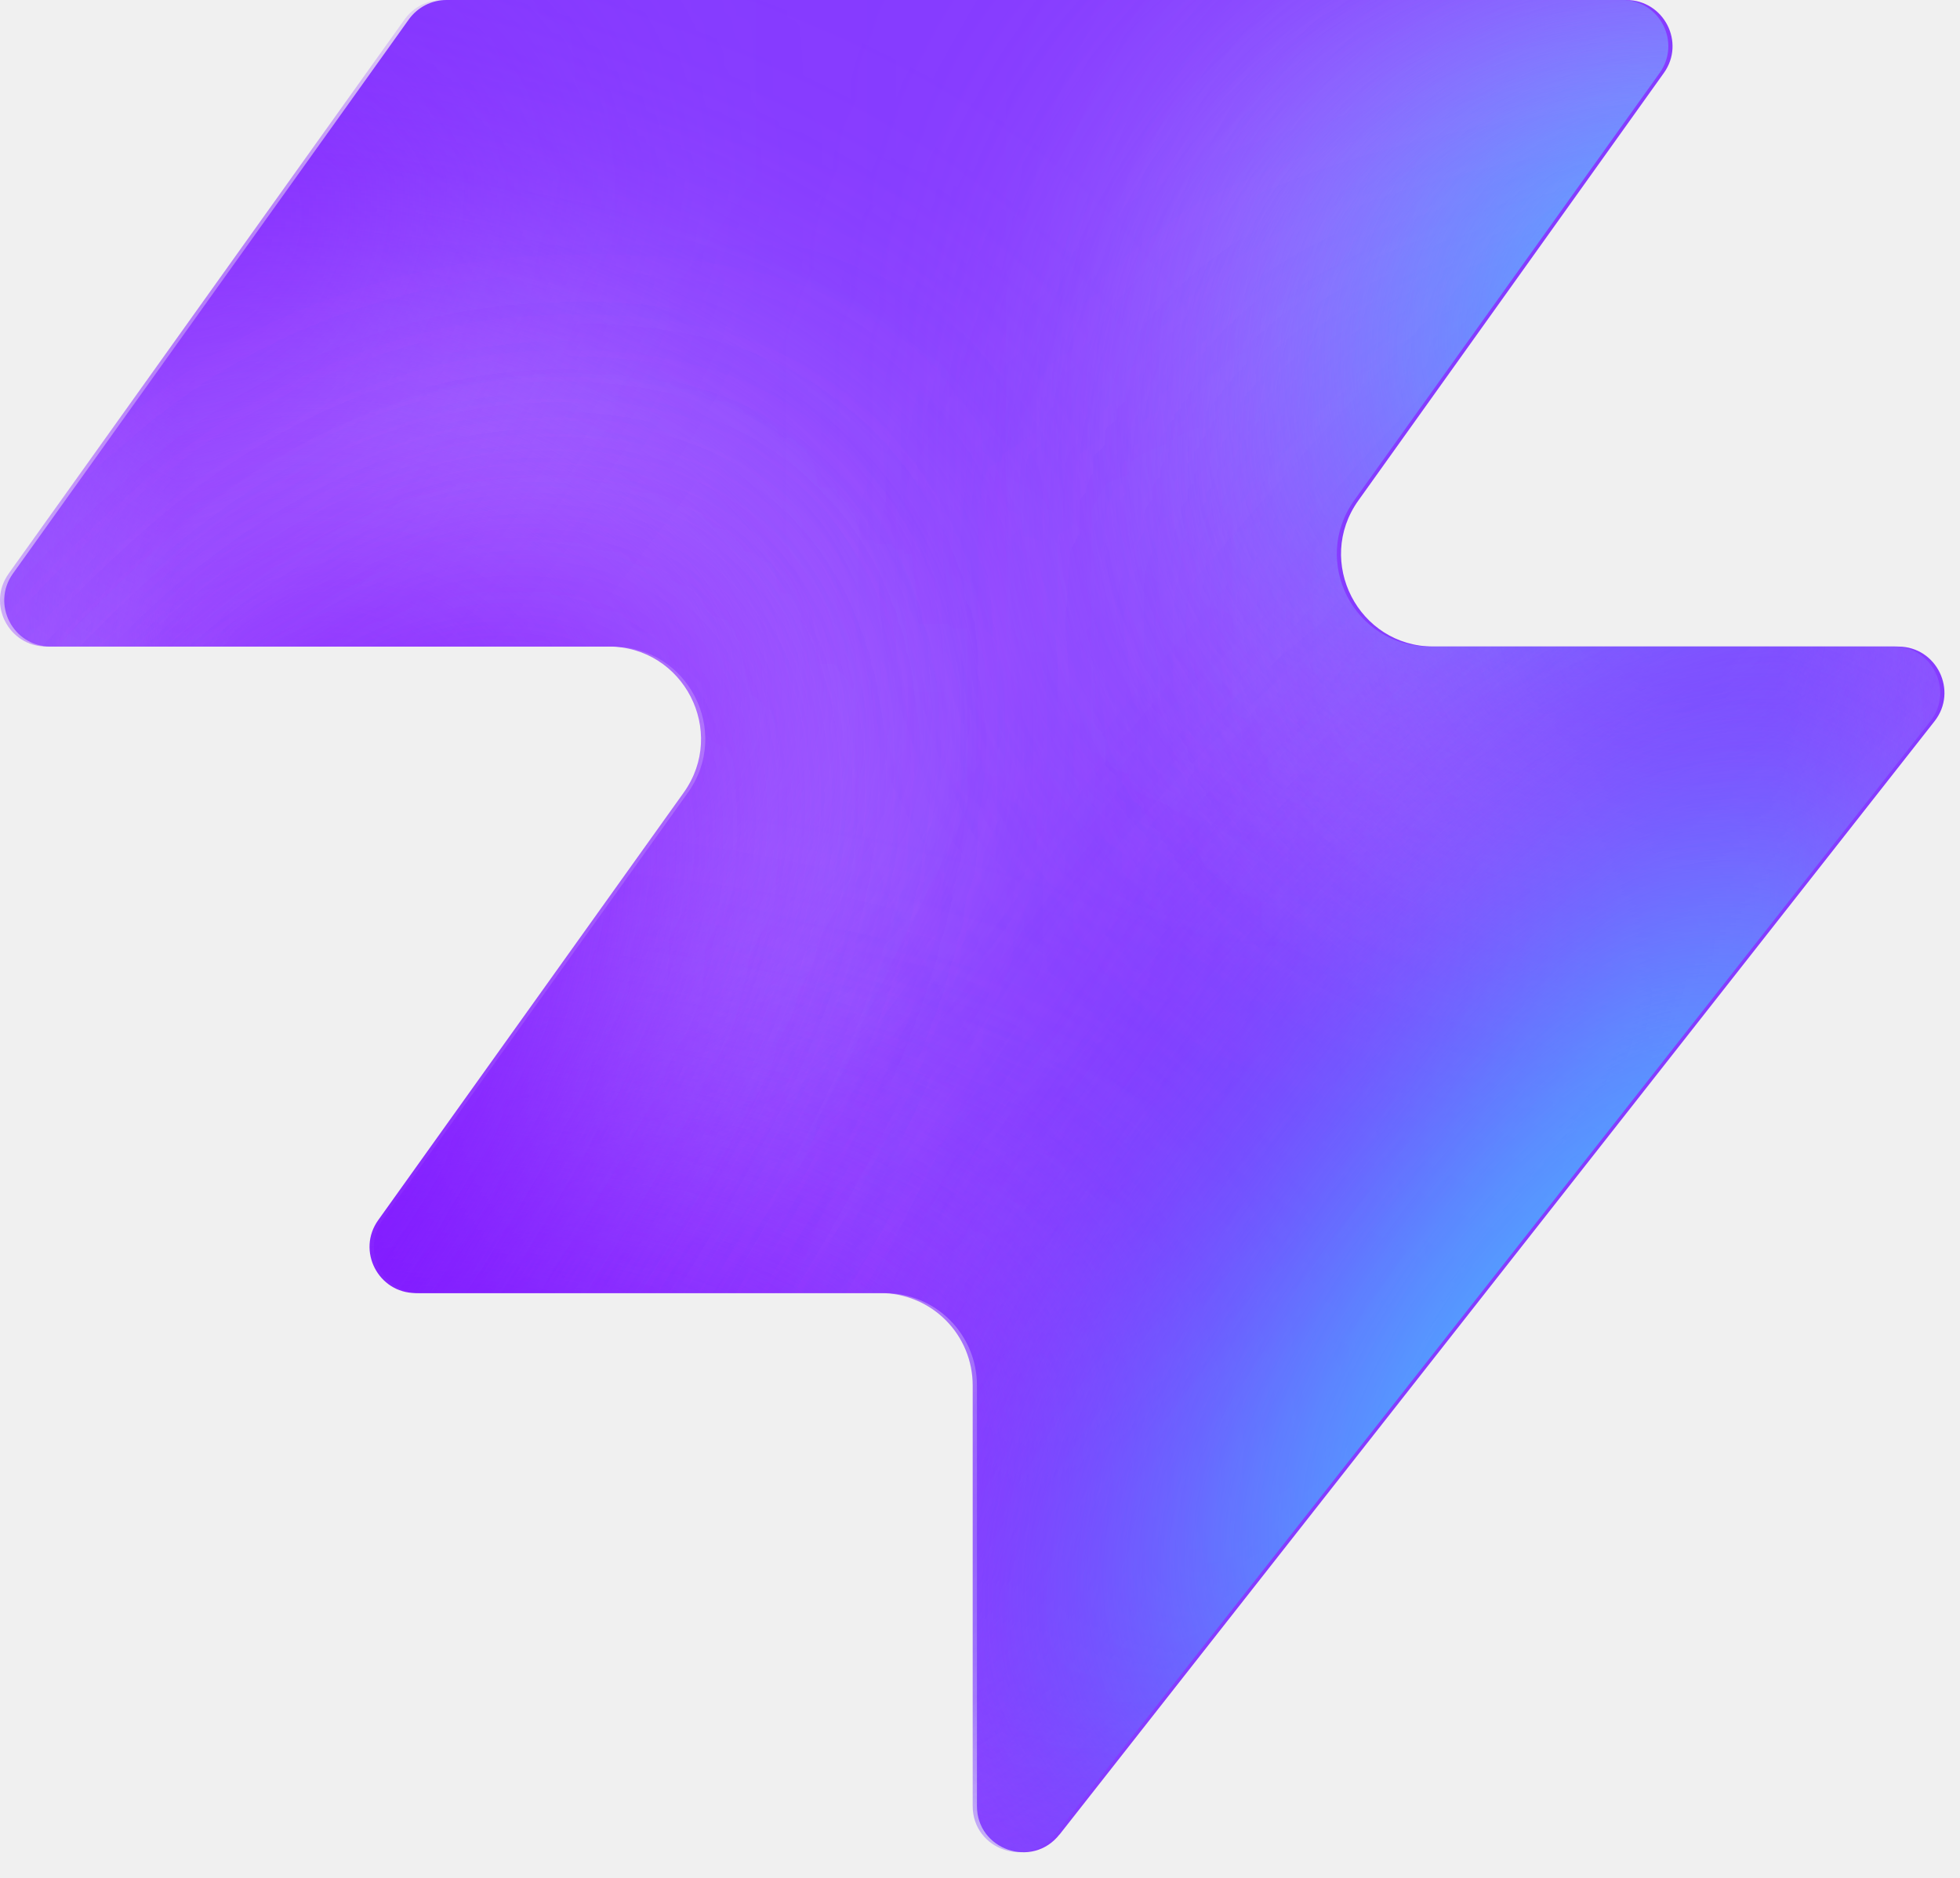
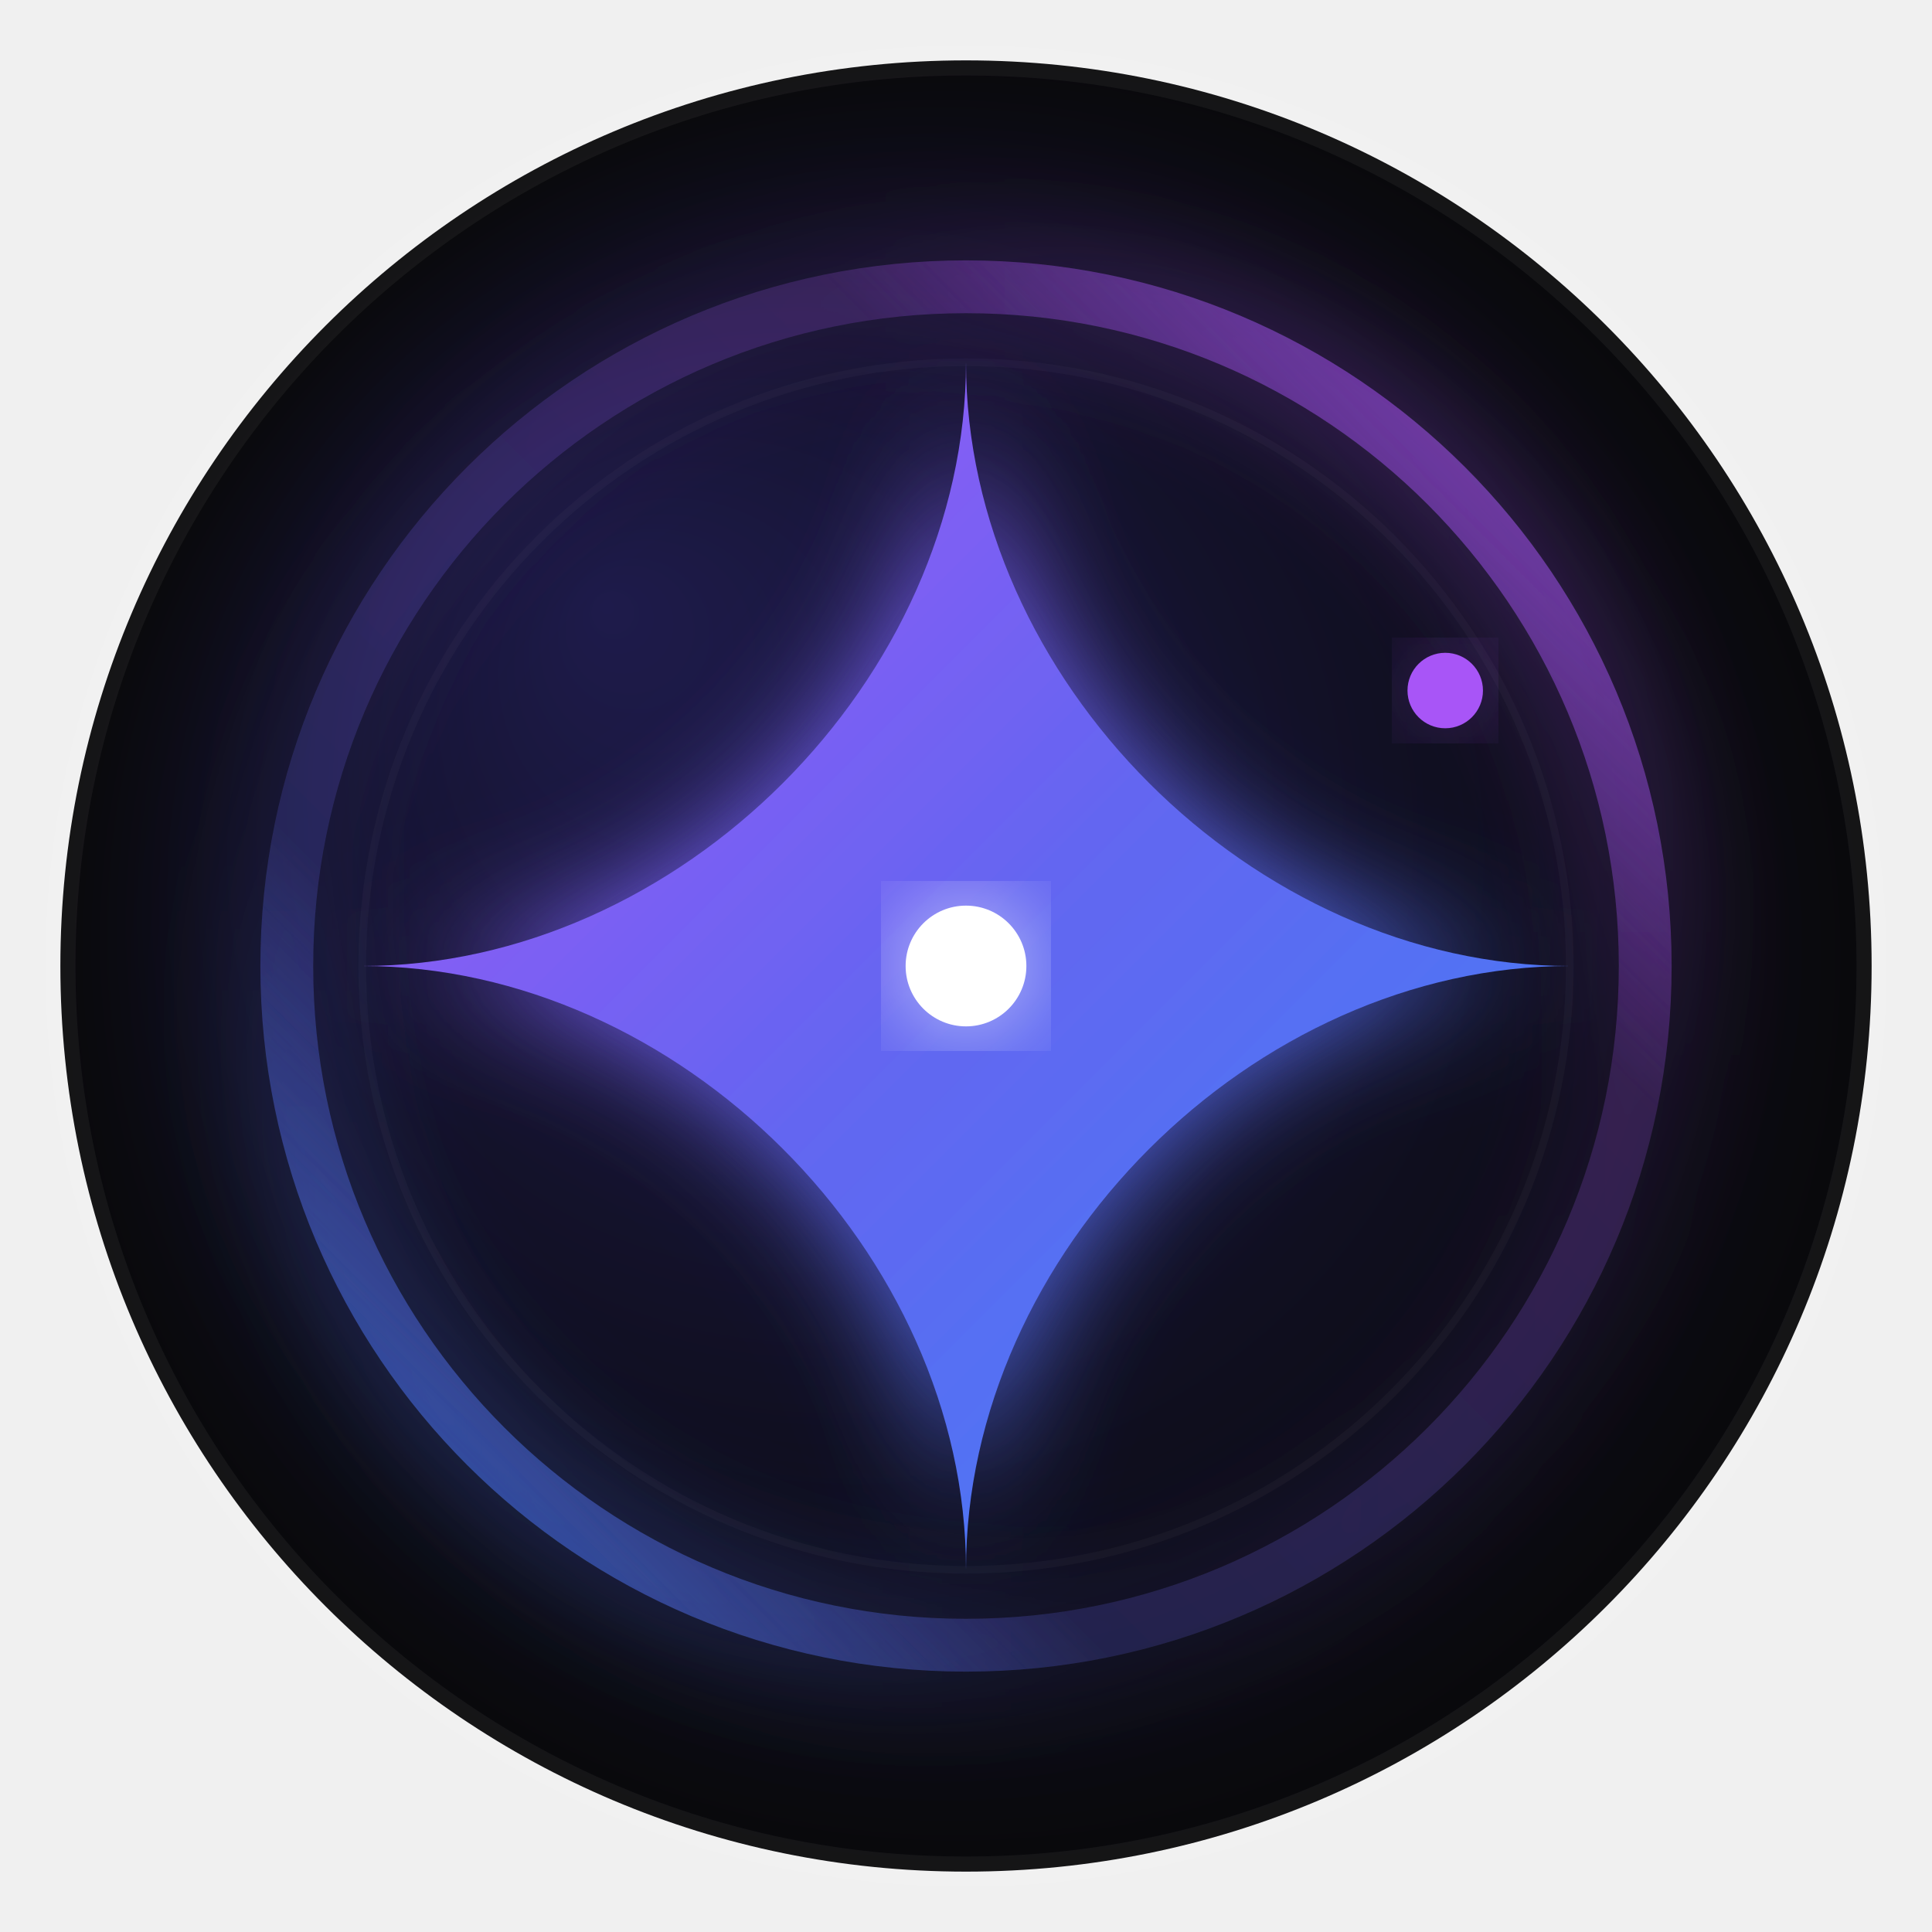
- <svg xmlns="http://www.w3.org/2000/svg" width="48" height="46" fill="none" viewBox="0 0 48 46">
-   <path fill="#863bff" d="M25.946 44.938c-.664.845-2.021.375-2.021-.698V33.937a2.26 2.26 0 0 0-2.262-2.262H10.287c-.92 0-1.456-1.04-.92-1.788l7.48-10.471c1.07-1.497 0-3.578-1.842-3.578H1.237c-.92 0-1.456-1.04-.92-1.788L10.013.474c.214-.297.556-.474.92-.474h28.894c.92 0 1.456 1.04.92 1.788l-7.48 10.471c-1.07 1.498 0 3.579 1.842 3.579h11.377c.943 0 1.473 1.088.89 1.83L25.947 44.94z" style="fill:#863bff;fill:color(display-p3 .525 .23 1);fill-opacity:1" />
-   <mask id="a" width="48" height="46" x="0" y="0" maskUnits="userSpaceOnUse" style="mask-type:alpha">
-     <path fill="#000" d="M25.842 44.938c-.664.844-2.021.375-2.021-.698V33.937a2.26 2.26 0 0 0-2.262-2.262H10.183c-.92 0-1.456-1.04-.92-1.788l7.48-10.471c1.07-1.498 0-3.579-1.842-3.579H1.133c-.92 0-1.456-1.04-.92-1.787L9.91.473c.214-.297.556-.474.92-.474h28.894c.92 0 1.456 1.04.92 1.788l-7.48 10.471c-1.07 1.498 0 3.578 1.842 3.578h11.377c.943 0 1.473 1.088.89 1.832L25.843 44.94z" style="fill:#000;fill-opacity:1" />
-   </mask>
-   <g mask="url(#a)">
-     <g filter="url(#b)">
-       <ellipse cx="5.508" cy="14.704" fill="#ede6ff" rx="5.508" ry="14.704" style="fill:#ede6ff;fill:color(display-p3 .927 .903 1);fill-opacity:1" transform="matrix(.00324 1 1 -.00324 -4.47 31.516)" />
-     </g>
-     <g filter="url(#c)">
-       <ellipse cx="10.399" cy="29.851" fill="#ede6ff" rx="10.399" ry="29.851" style="fill:#ede6ff;fill:color(display-p3 .927 .903 1);fill-opacity:1" transform="matrix(.00324 1 1 -.00324 -39.328 7.883)" />
-     </g>
-     <g filter="url(#d)">
-       <ellipse cx="5.508" cy="30.487" fill="#7e14ff" rx="5.508" ry="30.487" style="fill:#7e14ff;fill:color(display-p3 .492 .077 1);fill-opacity:1" transform="rotate(89.814 -25.913 -14.639)scale(1 -1)" />
-     </g>
-     <g filter="url(#e)">
-       <ellipse cx="5.508" cy="30.599" fill="#7e14ff" rx="5.508" ry="30.599" style="fill:#7e14ff;fill:color(display-p3 .492 .077 1);fill-opacity:1" transform="rotate(89.814 -32.644 -3.334)scale(1 -1)" />
-     </g>
-     <g filter="url(#f)">
-       <ellipse cx="5.508" cy="30.599" fill="#7e14ff" rx="5.508" ry="30.599" style="fill:#7e14ff;fill:color(display-p3 .492 .077 1);fill-opacity:1" transform="matrix(.00324 1 1 -.00324 -34.34 30.47)" />
-     </g>
-     <g filter="url(#g)">
-       <ellipse cx="14.072" cy="22.078" fill="#ede6ff" rx="14.072" ry="22.078" style="fill:#ede6ff;fill:color(display-p3 .927 .903 1);fill-opacity:1" transform="rotate(93.35 24.506 48.493)scale(-1 1)" />
-     </g>
-     <g filter="url(#h)">
-       <ellipse cx="3.47" cy="21.501" fill="#7e14ff" rx="3.47" ry="21.501" style="fill:#7e14ff;fill:color(display-p3 .492 .077 1);fill-opacity:1" transform="rotate(89.009 28.708 47.59)scale(-1 1)" />
-     </g>
-     <g filter="url(#i)">
-       <ellipse cx="3.47" cy="21.501" fill="#7e14ff" rx="3.47" ry="21.501" style="fill:#7e14ff;fill:color(display-p3 .492 .077 1);fill-opacity:1" transform="rotate(89.009 28.708 47.59)scale(-1 1)" />
-     </g>
-     <g filter="url(#j)">
-       <ellipse cx=".387" cy="8.972" fill="#7e14ff" rx="4.407" ry="29.108" style="fill:#7e14ff;fill:color(display-p3 .492 .077 1);fill-opacity:1" transform="rotate(39.51 .387 8.972)" />
-     </g>
-     <g filter="url(#k)">
-       <ellipse cx="47.523" cy="-6.092" fill="#7e14ff" rx="4.407" ry="29.108" style="fill:#7e14ff;fill:color(display-p3 .492 .077 1);fill-opacity:1" transform="rotate(37.892 47.523 -6.092)" />
-     </g>
-     <g filter="url(#l)">
-       <ellipse cx="41.412" cy="6.333" fill="#47bfff" rx="5.971" ry="9.665" style="fill:#47bfff;fill:color(display-p3 .28 .748 1);fill-opacity:1" transform="rotate(37.892 41.412 6.333)" />
-     </g>
-     <g filter="url(#m)">
-       <ellipse cx="-1.879" cy="38.332" fill="#7e14ff" rx="4.407" ry="29.108" style="fill:#7e14ff;fill:color(display-p3 .492 .077 1);fill-opacity:1" transform="rotate(37.892 -1.88 38.332)" />
-     </g>
-     <g filter="url(#n)">
-       <ellipse cx="-1.879" cy="38.332" fill="#7e14ff" rx="4.407" ry="29.108" style="fill:#7e14ff;fill:color(display-p3 .492 .077 1);fill-opacity:1" transform="rotate(37.892 -1.88 38.332)" />
-     </g>
-     <g filter="url(#o)">
-       <ellipse cx="35.651" cy="29.907" fill="#7e14ff" rx="4.407" ry="29.108" style="fill:#7e14ff;fill:color(display-p3 .492 .077 1);fill-opacity:1" transform="rotate(37.892 35.651 29.907)" />
-     </g>
-     <g filter="url(#p)">
-       <ellipse cx="38.418" cy="32.4" fill="#47bfff" rx="5.971" ry="15.297" style="fill:#47bfff;fill:color(display-p3 .28 .748 1);fill-opacity:1" transform="rotate(37.892 38.418 32.4)" />
-     </g>
-   </g>
+ <svg xmlns="http://www.w3.org/2000/svg" viewBox="0 0 512 512" width="100%" height="100%">
  <defs>
-     <filter id="b" width="60.045" height="41.654" x="-19.77" y="16.149" color-interpolation-filters="sRGB" filterUnits="userSpaceOnUse">
-       <feFlood flood-opacity="0" result="BackgroundImageFix" />
-       <feBlend in="SourceGraphic" in2="BackgroundImageFix" result="shape" />
-       <feGaussianBlur result="effect1_foregroundBlur_2002_17158" stdDeviation="7.659" />
-     </filter>
-     <filter id="c" width="90.34" height="51.437" x="-54.613" y="-7.533" color-interpolation-filters="sRGB" filterUnits="userSpaceOnUse">
-       <feFlood flood-opacity="0" result="BackgroundImageFix" />
-       <feBlend in="SourceGraphic" in2="BackgroundImageFix" result="shape" />
-       <feGaussianBlur result="effect1_foregroundBlur_2002_17158" stdDeviation="7.659" />
-     </filter>
-     <filter id="d" width="79.355" height="29.4" x="-49.64" y="2.03" color-interpolation-filters="sRGB" filterUnits="userSpaceOnUse">
-       <feFlood flood-opacity="0" result="BackgroundImageFix" />
-       <feBlend in="SourceGraphic" in2="BackgroundImageFix" result="shape" />
-       <feGaussianBlur result="effect1_foregroundBlur_2002_17158" stdDeviation="4.596" />
-     </filter>
-     <filter id="e" width="79.579" height="29.4" x="-45.045" y="20.029" color-interpolation-filters="sRGB" filterUnits="userSpaceOnUse">
-       <feFlood flood-opacity="0" result="BackgroundImageFix" />
-       <feBlend in="SourceGraphic" in2="BackgroundImageFix" result="shape" />
-       <feGaussianBlur result="effect1_foregroundBlur_2002_17158" stdDeviation="4.596" />
-     </filter>
-     <filter id="f" width="79.579" height="29.4" x="-43.513" y="21.178" color-interpolation-filters="sRGB" filterUnits="userSpaceOnUse">
-       <feFlood flood-opacity="0" result="BackgroundImageFix" />
-       <feBlend in="SourceGraphic" in2="BackgroundImageFix" result="shape" />
-       <feGaussianBlur result="effect1_foregroundBlur_2002_17158" stdDeviation="4.596" />
-     </filter>
-     <filter id="g" width="74.749" height="58.852" x="15.756" y="-17.901" color-interpolation-filters="sRGB" filterUnits="userSpaceOnUse">
-       <feFlood flood-opacity="0" result="BackgroundImageFix" />
-       <feBlend in="SourceGraphic" in2="BackgroundImageFix" result="shape" />
-       <feGaussianBlur result="effect1_foregroundBlur_2002_17158" stdDeviation="7.659" />
-     </filter>
-     <filter id="h" width="61.377" height="25.362" x="23.548" y="2.284" color-interpolation-filters="sRGB" filterUnits="userSpaceOnUse">
-       <feFlood flood-opacity="0" result="BackgroundImageFix" />
-       <feBlend in="SourceGraphic" in2="BackgroundImageFix" result="shape" />
-       <feGaussianBlur result="effect1_foregroundBlur_2002_17158" stdDeviation="4.596" />
-     </filter>
-     <filter id="i" width="61.377" height="25.362" x="23.548" y="2.284" color-interpolation-filters="sRGB" filterUnits="userSpaceOnUse">
-       <feFlood flood-opacity="0" result="BackgroundImageFix" />
-       <feBlend in="SourceGraphic" in2="BackgroundImageFix" result="shape" />
-       <feGaussianBlur result="effect1_foregroundBlur_2002_17158" stdDeviation="4.596" />
-     </filter>
-     <filter id="j" width="56.045" height="63.649" x="-27.636" y="-22.853" color-interpolation-filters="sRGB" filterUnits="userSpaceOnUse">
-       <feFlood flood-opacity="0" result="BackgroundImageFix" />
-       <feBlend in="SourceGraphic" in2="BackgroundImageFix" result="shape" />
-       <feGaussianBlur result="effect1_foregroundBlur_2002_17158" stdDeviation="4.596" />
-     </filter>
-     <filter id="k" width="54.814" height="64.646" x="20.116" y="-38.415" color-interpolation-filters="sRGB" filterUnits="userSpaceOnUse">
-       <feFlood flood-opacity="0" result="BackgroundImageFix" />
-       <feBlend in="SourceGraphic" in2="BackgroundImageFix" result="shape" />
-       <feGaussianBlur result="effect1_foregroundBlur_2002_17158" stdDeviation="4.596" />
-     </filter>
-     <filter id="l" width="33.541" height="35.313" x="24.641" y="-11.323" color-interpolation-filters="sRGB" filterUnits="userSpaceOnUse">
-       <feFlood flood-opacity="0" result="BackgroundImageFix" />
-       <feBlend in="SourceGraphic" in2="BackgroundImageFix" result="shape" />
-       <feGaussianBlur result="effect1_foregroundBlur_2002_17158" stdDeviation="4.596" />
-     </filter>
-     <filter id="m" width="54.814" height="64.646" x="-29.286" y="6.009" color-interpolation-filters="sRGB" filterUnits="userSpaceOnUse">
-       <feFlood flood-opacity="0" result="BackgroundImageFix" />
-       <feBlend in="SourceGraphic" in2="BackgroundImageFix" result="shape" />
-       <feGaussianBlur result="effect1_foregroundBlur_2002_17158" stdDeviation="4.596" />
-     </filter>
-     <filter id="n" width="54.814" height="64.646" x="-29.286" y="6.009" color-interpolation-filters="sRGB" filterUnits="userSpaceOnUse">
-       <feFlood flood-opacity="0" result="BackgroundImageFix" />
-       <feBlend in="SourceGraphic" in2="BackgroundImageFix" result="shape" />
-       <feGaussianBlur result="effect1_foregroundBlur_2002_17158" stdDeviation="4.596" />
-     </filter>
-     <filter id="o" width="54.814" height="64.646" x="8.244" y="-2.416" color-interpolation-filters="sRGB" filterUnits="userSpaceOnUse">
-       <feFlood flood-opacity="0" result="BackgroundImageFix" />
-       <feBlend in="SourceGraphic" in2="BackgroundImageFix" result="shape" />
-       <feGaussianBlur result="effect1_foregroundBlur_2002_17158" stdDeviation="4.596" />
-     </filter>
-     <filter id="p" width="39.409" height="43.623" x="18.713" y="10.588" color-interpolation-filters="sRGB" filterUnits="userSpaceOnUse">
-       <feFlood flood-opacity="0" result="BackgroundImageFix" />
-       <feBlend in="SourceGraphic" in2="BackgroundImageFix" result="shape" />
-       <feGaussianBlur result="effect1_foregroundBlur_2002_17158" stdDeviation="4.596" />
+     <radialGradient id="bgGrad" cx="50%" cy="50%" r="50%" fx="30%" fy="30%">
+       <stop offset="0%" stop-color="#1e1b4b" />
+       <stop offset="100%" stop-color="#09090b" />
+     </radialGradient>
+     <linearGradient id="primaryGrad" x1="0%" y1="0%" x2="100%" y2="100%">
+       <stop offset="0%" stop-color="#a855f7" />
+       <stop offset="50%" stop-color="#6366f1" />
+       <stop offset="100%" stop-color="#3b82f6" />
+     </linearGradient>
+     <linearGradient id="ringGrad" x1="0%" y1="100%" x2="100%" y2="0%">
+       <stop offset="0%" stop-color="#3b82f6" stop-opacity="0.8" />
+       <stop offset="30%" stop-color="#6366f1" stop-opacity="0.2" />
+       <stop offset="70%" stop-color="#a855f7" stop-opacity="0.2" />
+       <stop offset="100%" stop-color="#a855f7" stop-opacity="0.8" />
+     </linearGradient>
+     <filter id="glow" x="-20%" y="-20%" width="140%" height="140%">
+       <feGaussianBlur stdDeviation="16" result="blur" />
+       <feComposite in="SourceGraphic" in2="blur" operator="over" />
    </filter>
  </defs>
+   <circle cx="256" cy="256" r="240" fill="url(#bgGrad)" stroke="rgba(255, 255, 255, 0.05)" stroke-width="8" />
+   <circle cx="256" cy="256" r="180" fill="none" stroke="url(#ringGrad)" stroke-width="14" filter="url(#glow)" />
+   <circle cx="256" cy="256" r="160" fill="none" stroke="rgba(255, 255, 255, 0.03)" stroke-width="2" />
+   <circle cx="383" cy="183" r="10" fill="#a855f7" filter="url(#glow)" />
+   <path d="M256 96 C256 180, 180 256, 96 256 C180 256, 256 332, 256 416 C256 332, 332 256, 416 256 C332 256, 256 180, 256 96 Z" fill="url(#primaryGrad)" filter="url(#glow)" />
+   <circle cx="256" cy="256" r="16" fill="#ffffff" filter="url(#glow)" />
</svg>
